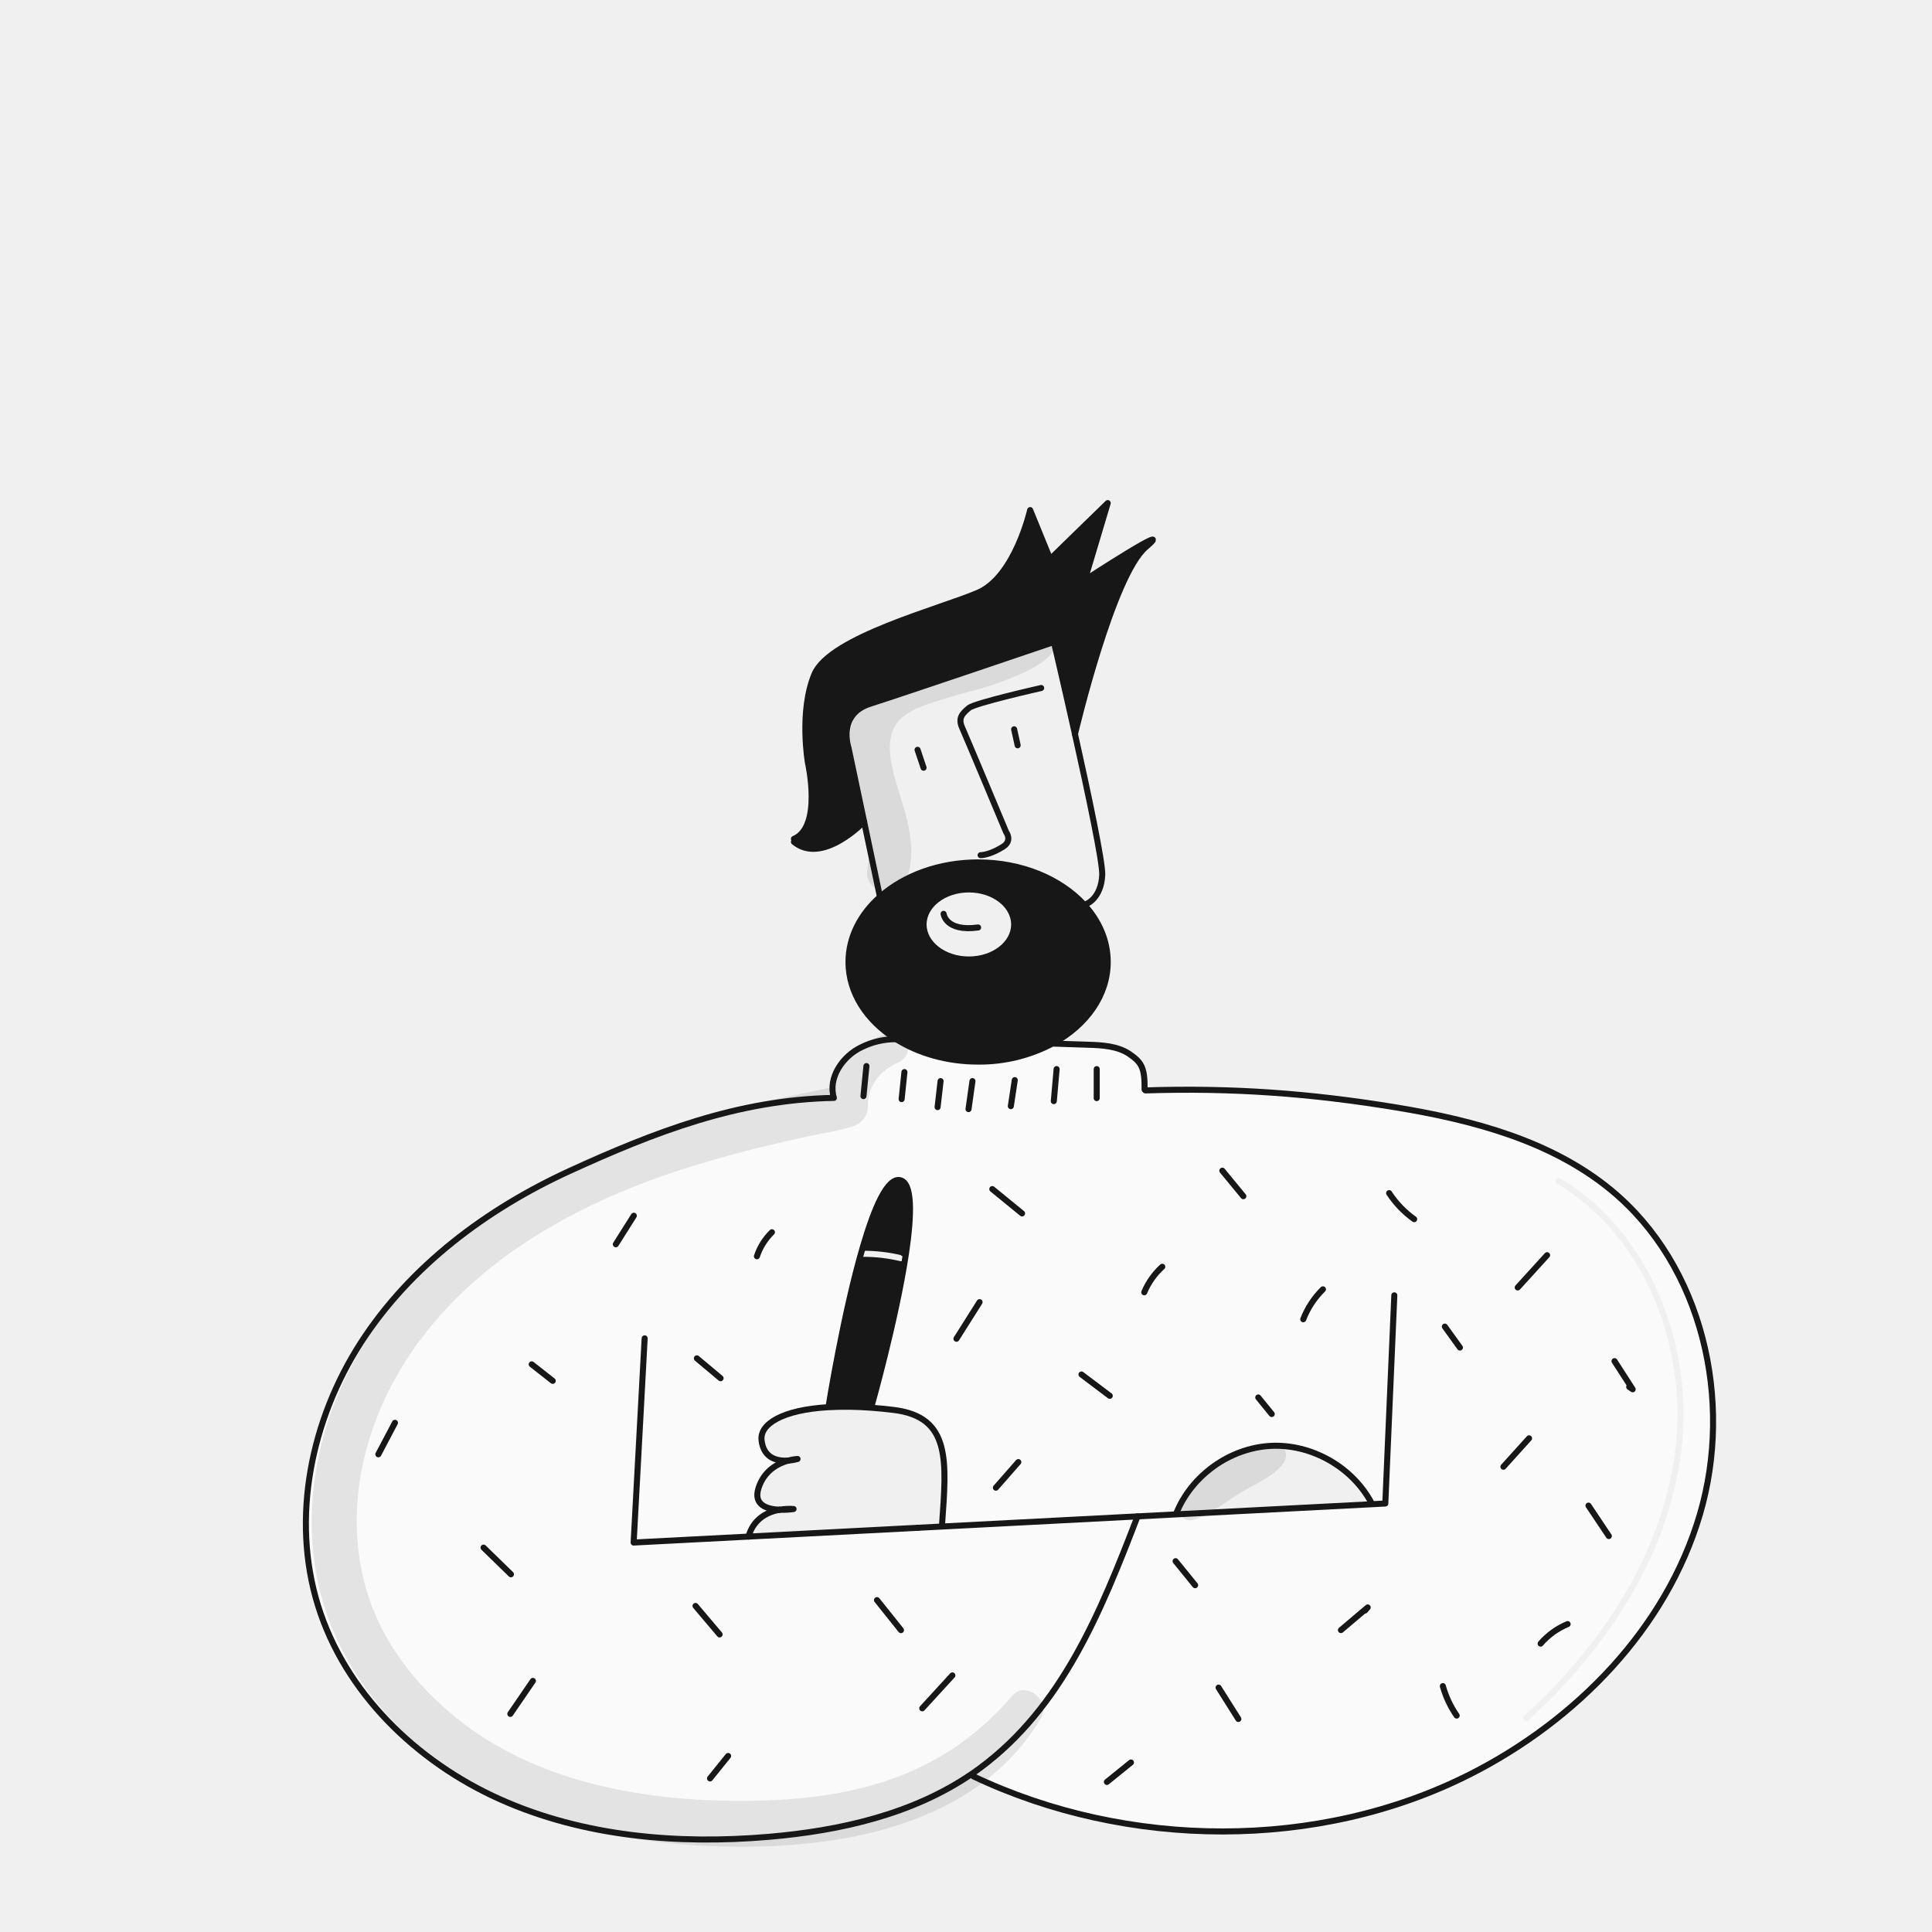
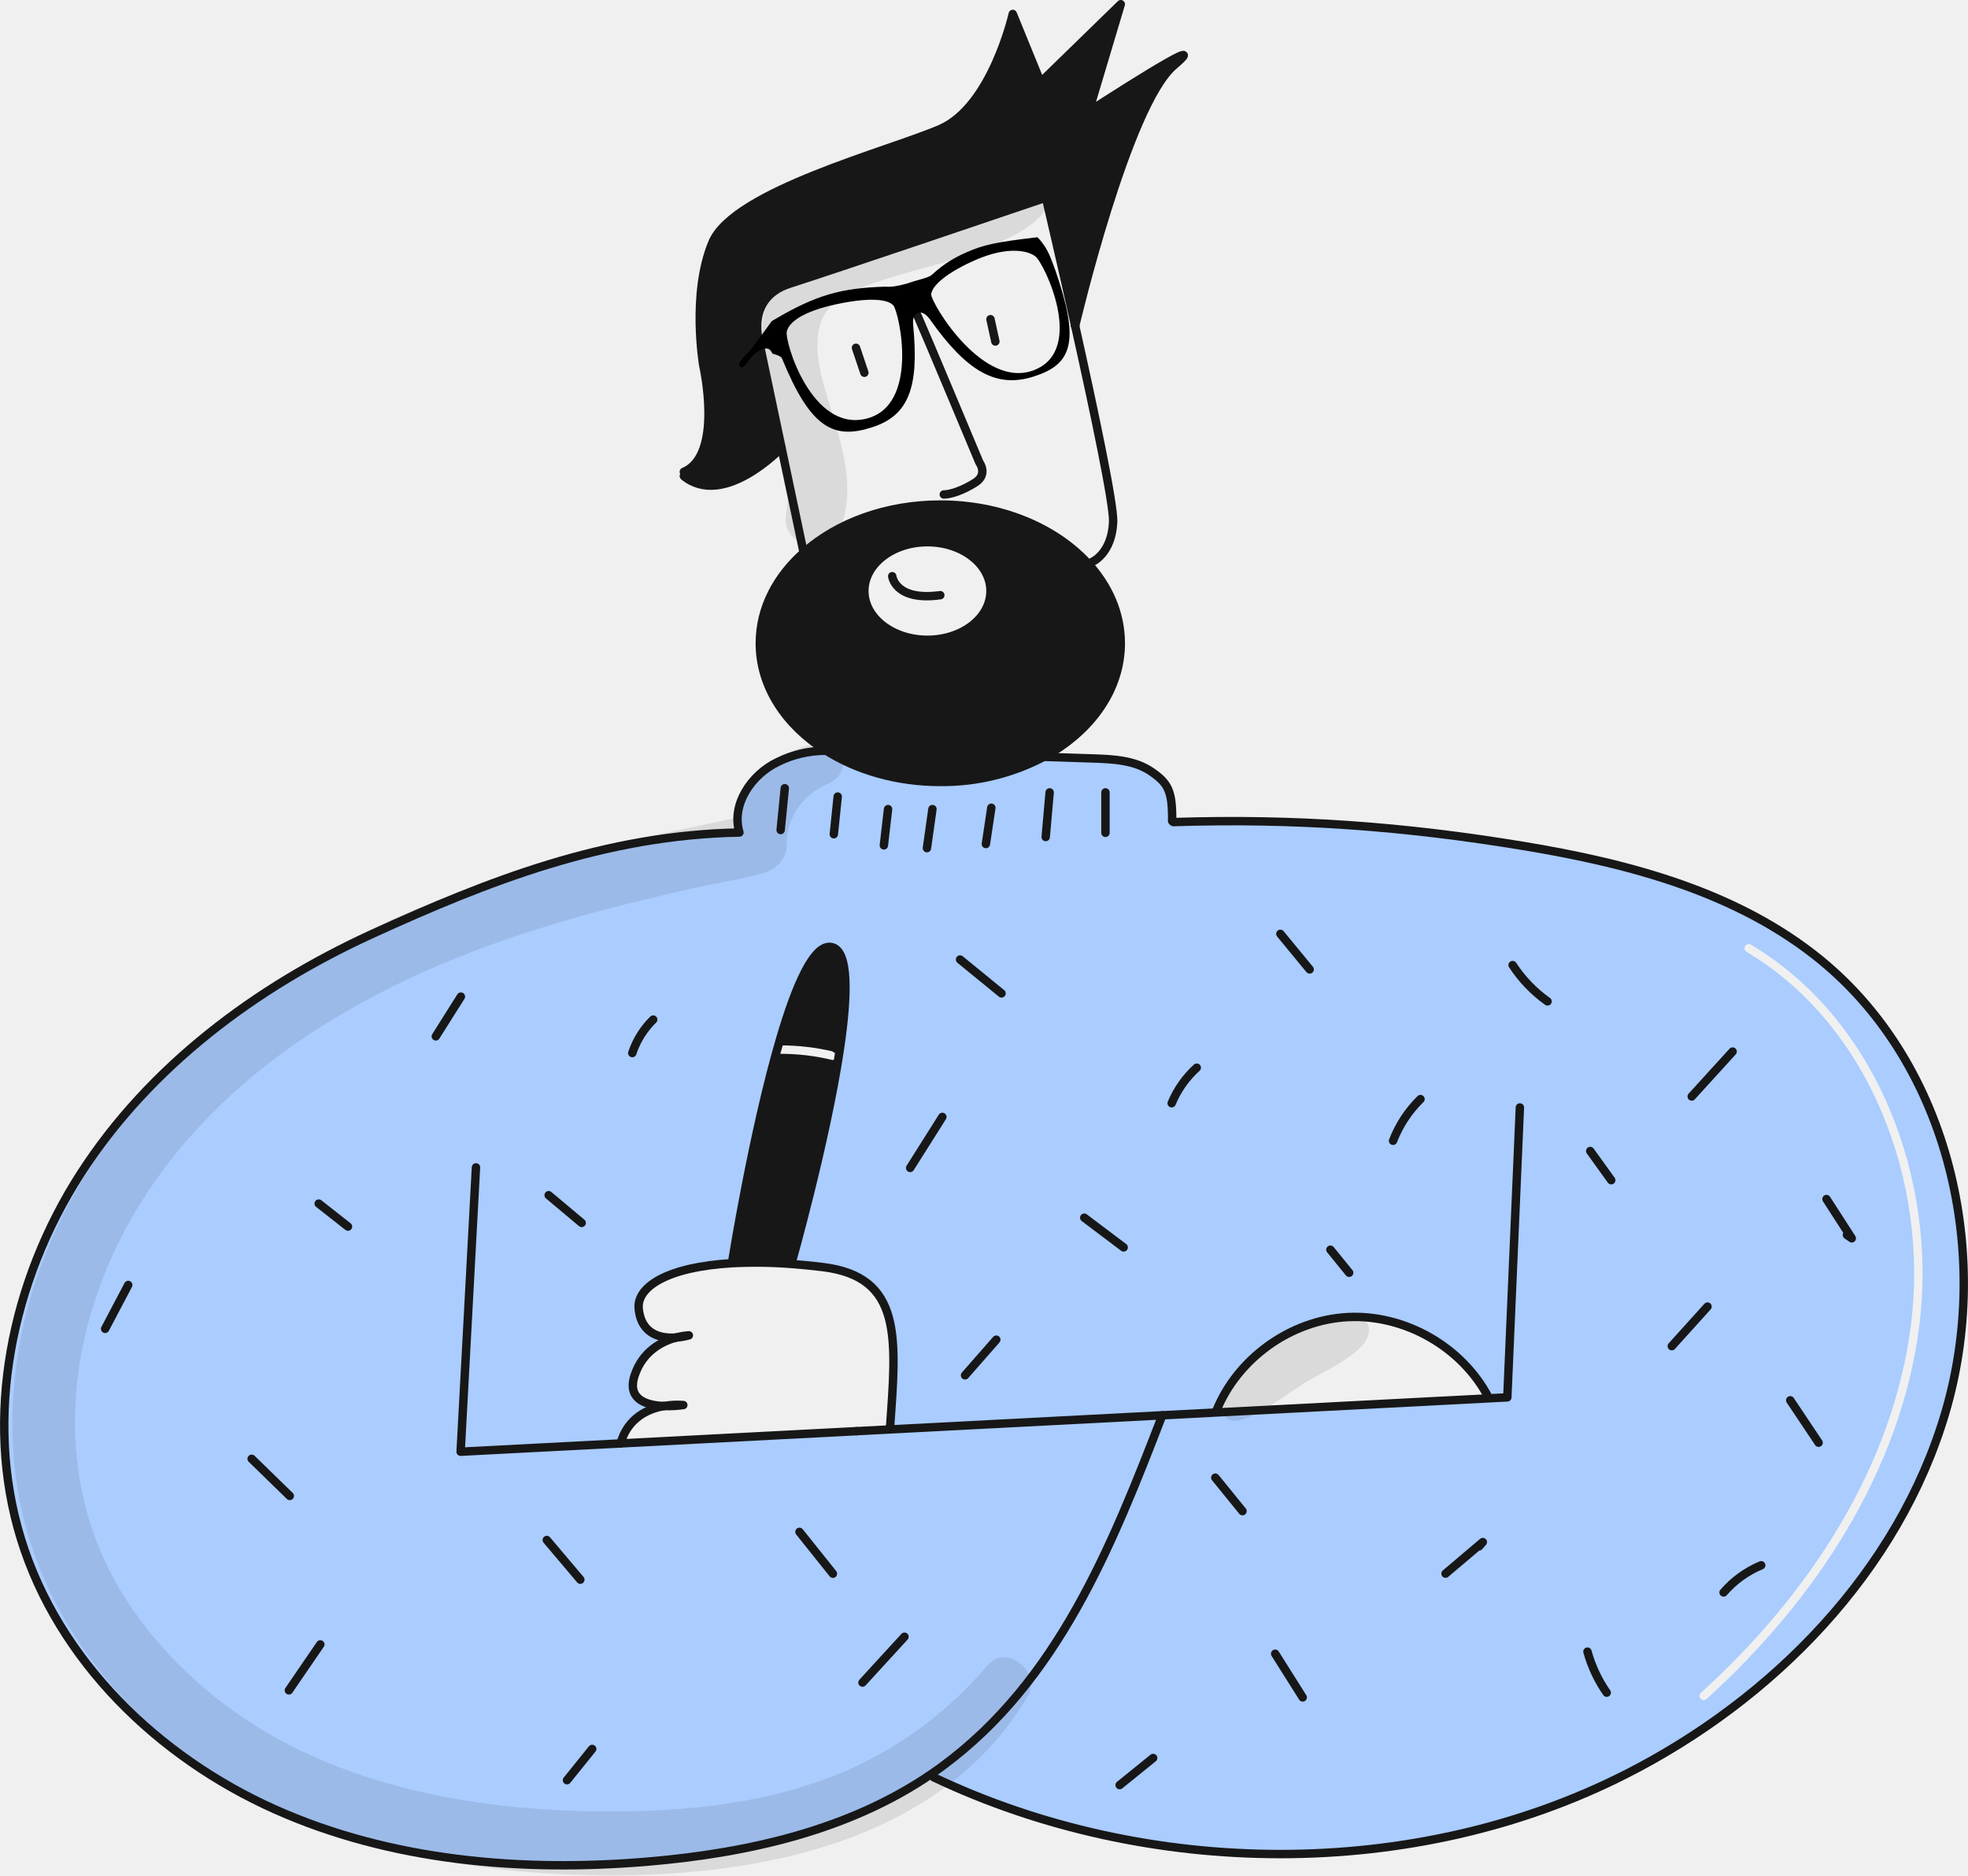
- <svg xmlns="http://www.w3.org/2000/svg" width="960" height="960" viewBox="0 0 960 960" fill="none" version="1.1" id="svg820">
-   <g clip-path="url(#clip0_435_1378)" id="g813">
-     <path fill-rule="evenodd" clip-rule="evenodd" d="M432.899 699.288C432.899 699.288 445.212 655.921 450.158 622.921L448.794 622.72C443.415 611.242 429.87 618.926 429.37 619.211L428.905 619.073C428.642 619.967 428.38 620.872 428.121 621.785C428.368 621.606 428.671 621.5 428.999 621.5C435.397 621.497 441.773 622.248 447.995 623.736C448.801 623.929 449.298 624.738 449.105 625.544C448.912 626.35 448.103 626.847 447.297 626.654C441.304 625.22 435.163 624.497 429.001 624.5C428.377 624.5 427.842 624.12 427.616 623.578C418.474 656.384 411.699 698.991 411.699 698.991L411.71 699.213C418.765 698.849 425.835 698.941 432.878 699.488L432.899 699.288Z" fill="#171717" id="path561" />
-     <path fill-rule="evenodd" clip-rule="evenodd" d="M681.584 747.015L681.605 747.437L584.471 752.477L584.45 752.077C591.986 733.191 611.093 719.504 631.395 718.448C651.697 717.392 672.125 729.015 681.584 747.015ZM248.438 894.031C289.887 912.578 336.662 916.573 381.905 912.716H381.908C417.407 909.693 453.562 901.513 482.846 881.455L483.671 882.66C560.027 918.909 655.237 919.807 730.61 881.56C783.23 854.864 827.928 809.174 844.636 752.581C861.344 695.988 846.094 628.921 800.566 591.372C770.869 566.885 732.062 556.613 694.09 550.335C651.457 543.297 612.365 540.433 569.183 541.817L568.739 541.437C568.855 530.625 567.29 527.909 561.309 523.809C555.328 519.709 547.634 519.341 540.395 519.109L523.802 518.57L523.591 518.2C512.048 524.417 499.121 527.616 486.01 527.5C470.422 527.5 456.133 523.251 444.994 516.16L444.857 516.371C439.027 516.392 433.279 517.752 428.057 520.345C418.63 524.805 411.306 535.564 414.339 545.54C366.328 546.417 324.582 562.861 283.218 581.768C241.854 600.675 203.882 629.02 179.247 667.255C154.612 705.49 144.53 754.233 157.973 797.69C171.384 841.073 206.989 875.484 248.438 894.031ZM450.159 622.921C445.213 655.916 432.9 699.288 432.9 699.288L432.882 699.493C436.433 699.758 440.153 700.117 444.053 700.593C471.947 703.993 470.442 724.959 468.233 755.742C468.177 756.52 468.12 757.303 468.064 758.093L468.085 758.527L456.085 759.15L371.919 763.525C374.519 754.31 381.79 751.188 387.349 750.188C381.378 749.936 374.149 747.959 376.907 739.388C379.782 730.437 386.968 727.034 391.735 725.745C386.757 726.093 379.37 724.973 378.398 715.514C377.584 707.637 388.702 700.535 411.709 699.214L411.698 698.992C411.698 698.992 419.117 652.333 428.904 619.074C434.517 599.977 440.904 585.298 447.104 586.387C453.424 587.496 453.086 603.391 450.159 622.921ZM775.254 585.549C774.542 585.125 773.621 585.359 773.198 586.071C772.774 586.783 773.008 587.704 773.72 588.127C817.676 614.268 838.83 670.115 832.39 721.111C825.95 772.1 795.696 817.862 757.412 852.507C756.798 853.063 756.751 854.011 757.307 854.625C757.863 855.24 758.811 855.287 759.425 854.731C798.052 819.776 828.809 773.405 835.366 721.487C841.922 669.575 820.45 612.427 775.254 585.549Z" fill="#FAFAFA" id="path565" />
-     <path d="M523.693 319.008C510.028 323.647 446.925 345.048 432.309 349.698C415.896 354.919 421.609 371.585 421.609 371.585L429.356 408.268C429.356 408.268 408.684 430.018 394.502 418.329V416.839C408.684 410.868 401.466 379.047 401.466 379.047C401.466 379.047 397 353.429 404.7 335.029C412.4 316.629 467.613 302.447 486.013 294.5C504.413 286.553 511.874 253.463 511.874 253.463L521.818 277.834L550.418 249.986L538.983 288.275C538.983 288.275 585.983 257.69 569.325 271.863C552.775 285.95 534.397 363.67 534.143 364.748C528.7 340.335 523.693 319.008 523.693 319.008Z" fill="#171717" id="path567" />
-     <path d="M538.541 449.358C546.024 457.442 550.42 467.334 550.42 478.008C550.42 494.558 539.841 509.217 523.598 518.2C512.055 524.417 499.128 527.616 486.017 527.5C470.429 527.5 456.14 523.251 445.001 516.16C430.713 507.082 421.613 493.36 421.613 478.008C421.613 465.527 427.627 454.113 437.561 445.416C449.366 435.059 466.698 428.527 486.017 428.527C507.693 428.527 526.863 436.75 538.541 449.358ZM503.92 459.366C503.92 449.749 493.848 441.949 481.42 441.949C468.992 441.949 458.92 449.749 458.92 459.366C458.92 468.983 468.991 476.772 481.42 476.772C493.849 476.772 503.92 468.972 503.92 459.366Z" fill="#171717" id="path569" />
-     <path d="M447.1 586.387C453.42 587.496 453.082 603.387 450.155 622.921L448.791 622.721C443.412 611.243 429.863 618.927 429.367 619.212L428.902 619.074C434.517 599.977 440.9 585.3 447.1 586.387Z" fill="#171717" id="path571" />
-     <path d="M444.864 516.371C439.034 516.392 433.286 517.752 428.064 520.345C418.637 524.805 411.313 535.564 414.346 545.54C366.335 546.417 324.59 562.872 283.225 581.768C241.86 600.664 203.889 629.019 179.254 667.255C154.619 705.491 144.537 754.233 157.98 797.69C171.391 841.073 206.996 875.473 248.445 894.031C289.894 912.589 336.669 916.573 381.912 912.716C417.412 909.693 453.566 901.516 482.85 881.454C484.245 880.514 485.619 879.531 486.972 878.527C527.84 848.27 546.972 800.934 565.231 753.482" stroke="#171717" stroke-width="3" stroke-linecap="round" stroke-linejoin="round" id="path579" />
-     <path d="M568.746 541.439C568.862 530.627 567.287 527.911 561.316 523.811C555.345 519.711 547.641 519.34 540.402 519.111L523.809 518.572" stroke="#171717" stroke-width="3" stroke-linecap="round" stroke-linejoin="round" id="path581" />
-     <path d="M569.191 541.819C612.373 540.435 651.465 543.299 694.098 550.337C732.07 556.615 770.877 566.887 800.574 591.374C846.102 628.923 861.352 695.99 844.644 752.583C827.936 809.176 783.231 854.863 730.611 881.559C655.238 919.806 560.028 918.908 483.672 882.659" stroke="#171717" stroke-width="3" stroke-linecap="round" stroke-linejoin="round" id="path583" />
-     <path d="M456.088 759.147L468.083 758.524L565.228 753.482L584.472 752.479L681.606 747.438L688.349 747.089L692.83 643.646" stroke="#171717" stroke-width="3" stroke-linecap="round" stroke-linejoin="round" id="path585" />
-     <path d="M387.352 750.186C381.793 751.186 374.522 754.308 371.922 763.523" stroke="#171717" stroke-width="3" stroke-linecap="round" stroke-linejoin="round" id="path587" />
-     <path d="M387.352 750.185C389.679 750.274 392.01 750.154 394.316 749.826C391.988 749.644 389.648 749.765 387.352 750.185V750.185Z" stroke="#171717" stroke-width="3" stroke-linecap="round" stroke-linejoin="round" id="path589" />
-     <path d="M391.738 725.74C386.971 727.029 379.785 730.432 376.91 739.383C374.152 747.954 381.381 749.931 387.352 750.183" stroke="#171717" stroke-width="3" stroke-linecap="round" stroke-linejoin="round" id="path591" />
-     <path d="M391.736 725.741C393.28 725.634 394.81 725.372 396.301 724.959C394.757 725.06 393.227 725.322 391.736 725.741V725.741Z" stroke="#171717" stroke-width="3" stroke-linecap="round" stroke-linejoin="round" id="path593" />
-     <path d="M468.062 758.089C470.345 726.025 472.649 704.075 444.051 700.589C440.151 700.113 436.431 699.754 432.88 699.489C425.837 698.942 418.767 698.85 411.712 699.214C388.705 700.535 377.587 707.637 378.401 715.514C379.373 724.973 386.76 726.093 391.738 725.745" stroke="#171717" stroke-width="3" stroke-linecap="round" stroke-linejoin="round" id="path595" />
-     <path d="M320.327 665.025L314.852 766.481L371.921 763.521L456.087 759.146" stroke="#171717" stroke-width="3" stroke-linecap="round" stroke-linejoin="round" id="path597" />
-     <path d="M584.449 752.076C591.985 733.19 611.092 719.504 631.394 718.447C651.696 717.39 672.124 729.016 681.583 747.014" stroke="#171717" stroke-width="3" stroke-linecap="round" stroke-linejoin="round" id="path599" />
-     <path d="M538.541 449.358C546.024 457.442 550.42 467.334 550.42 478.008C550.42 494.558 539.841 509.217 523.598 518.2C512.055 524.417 499.128 527.616 486.017 527.5C470.429 527.5 456.14 523.251 445.001 516.16C430.713 507.082 421.613 493.36 421.613 478.008C421.613 465.527 427.627 454.113 437.561 445.416C449.366 435.059 466.698 428.527 486.017 428.527C507.693 428.527 526.863 436.75 538.541 449.358Z" stroke="#171717" stroke-width="3" stroke-linecap="round" stroke-linejoin="round" id="path601" />
-     <path d="M503.92 459.366C503.92 468.972 493.848 476.772 481.42 476.772C468.992 476.772 458.92 468.972 458.92 459.366C458.92 449.76 468.991 441.949 481.42 441.949C493.849 441.949 503.92 449.749 503.92 459.366Z" stroke="#171717" stroke-width="3" stroke-linecap="round" stroke-linejoin="round" id="path603" />
-     <path d="M437.076 444.844L429.361 408.267L421.614 371.584C421.614 371.584 415.897 354.918 432.314 349.697C446.93 345.047 510.033 323.646 523.698 319.007L526.308 318.119" stroke="#171717" stroke-width="3" stroke-linecap="round" stroke-linejoin="round" id="path605" />
-     <path d="M534.145 364.748C528.702 340.335 523.693 319.008 523.693 319.008" stroke="#171717" stroke-width="3" stroke-linecap="round" stroke-linejoin="round" id="path607" />
-     <path d="M540.137 449.019C540.137 449.019 547.185 446.177 547.693 434.742C547.967 428.475 540.74 394.349 534.145 364.758" stroke="#171717" stroke-width="3" stroke-linecap="round" stroke-linejoin="round" id="path609" />
-     <path d="M517.352 341.867C517.352 341.867 484.284 349.328 481.42 351.812C478.556 354.296 475.829 356.536 478.059 361.512C480.289 366.488 499.946 413.476 499.946 413.476C499.946 413.476 503.18 417.704 498.456 420.694C493.732 423.684 489.504 424.922 487.264 424.922" stroke="#171717" stroke-width="3" stroke-linecap="round" stroke-linejoin="round" id="path611" />
-     <path d="M458.921 381.487L455.93 372.578" stroke="#171717" stroke-width="3" stroke-linecap="round" stroke-linejoin="round" id="path613" />
-     <path d="M505.663 370.337L503.92 362.379" stroke="#171717" stroke-width="3" stroke-linecap="round" stroke-linejoin="round" id="path615" />
-     <path d="M468.863 454.082C468.863 454.082 469.857 463.082 486.016 460.856" stroke="#171717" stroke-width="3" stroke-linecap="round" stroke-linejoin="round" id="path617" />
-     <path d="M429.36 408.268C429.36 408.268 408.688 430.018 394.506 418.329" stroke="#171717" stroke-width="3" stroke-linecap="round" stroke-linejoin="round" id="path619" />
-     <path d="M534.145 364.758V364.748C534.399 363.67 552.777 285.948 569.327 271.863C585.983 257.69 538.985 288.275 538.985 288.275L550.42 249.986L521.82 277.834L511.876 253.463C511.876 253.463 504.414 286.542 486.015 294.5C467.616 302.458 412.415 316.63 404.702 335.029C396.989 353.428 401.468 379.047 401.468 379.047C401.468 379.047 408.686 410.868 394.504 416.839" stroke="#171717" stroke-width="3" stroke-linecap="round" stroke-linejoin="round" id="path621" />
-     <path d="M411.699 698.992C411.699 698.992 419.118 652.333 428.905 619.074C434.516 599.974 440.905 585.298 447.105 586.387C453.425 587.496 453.087 603.387 450.16 622.921C445.214 655.921 432.901 699.288 432.901 699.288" stroke="#171717" stroke-width="3" stroke-linecap="round" stroke-linejoin="round" id="path629" />
-     <path d="M429.359 619.223L429.37 619.213C429.87 618.928 443.415 611.244 448.794 622.722" stroke="#171717" stroke-width="3" stroke-linecap="round" stroke-linejoin="round" id="path631" />
-     <path d="M429.049 544.651L430.525 529.729" stroke="#171717" stroke-width="3" stroke-linecap="round" stroke-linejoin="round" id="path661" />
-     <path d="M448.018 546.149L449.409 532.711" stroke="#171717" stroke-width="3" stroke-linecap="round" stroke-linejoin="round" id="path663" />
-     <path d="M465.879 550.123L467.371 537.193" stroke="#171717" stroke-width="3" stroke-linecap="round" stroke-linejoin="round" id="path665" />
-     <path d="M481.246 551.112L483.212 537.184" stroke="#171717" stroke-width="3" stroke-linecap="round" stroke-linejoin="round" id="path667" />
-     <path d="M502.277 549.641L504.228 536.705" stroke="#171717" stroke-width="3" stroke-linecap="round" stroke-linejoin="round" id="path669" />
-     <path d="M523.631 547.146L525.031 531.223" stroke="#171717" stroke-width="3" stroke-linecap="round" stroke-linejoin="round" id="path671" />
-     <path d="M544.953 545.649V531.227" stroke="#171717" stroke-width="3" stroke-linecap="round" stroke-linejoin="round" id="path673" />
-     <path d="M809.537 689.131L811.265 690.336L802.242 676.336" stroke="#171717" stroke-width="3" stroke-linecap="round" stroke-linejoin="round" id="path675" />
-     <path d="M747.037 728.817L759.779 714.697" stroke="#171717" stroke-width="3" stroke-linecap="round" stroke-linejoin="round" id="path677" />
-     <path d="M754.15 639.727L768.742 623.699" stroke="#171717" stroke-width="3" stroke-linecap="round" stroke-linejoin="round" id="path679" />
-     <path d="M725.43 669.594L717.93 659.18" stroke="#171717" stroke-width="3" stroke-linecap="round" stroke-linejoin="round" id="path681" />
-     <path d="M702.7 605.8C697.778 602.297 693.555 597.903 690.25 592.846" stroke="#171717" stroke-width="3" stroke-linecap="round" stroke-linejoin="round" id="path683" />
-     <path d="M647.58 655.531C649.741 649.93 653.08 644.858 657.369 640.658" stroke="#171717" stroke-width="3" stroke-linecap="round" stroke-linejoin="round" id="path685" />
-     <path d="M617.813 594.387L607.369 581.705" stroke="#171717" stroke-width="3" stroke-linecap="round" stroke-linejoin="round" id="path687" />
-     <path d="M568.576 642.131C570.594 637.299 573.65 632.969 577.528 629.449" stroke="#171717" stroke-width="3" stroke-linecap="round" stroke-linejoin="round" id="path689" />
-     <path d="M551.44 693.577L537.383 682.977" stroke="#171717" stroke-width="3" stroke-linecap="round" stroke-linejoin="round" id="path691" />
-     <path d="M631.908 702.62L625.219 694.395" stroke="#171717" stroke-width="3" stroke-linecap="round" stroke-linejoin="round" id="path693" />
-     <path d="M494.846 739.218L506.001 726.5" stroke="#171717" stroke-width="3" stroke-linecap="round" stroke-linejoin="round" id="path695" />
-     <path d="M475.262 665.215L486.744 647.025" stroke="#171717" stroke-width="3" stroke-linecap="round" stroke-linejoin="round" id="path697" />
-     <path d="M507.866 602.94L493.066 590.854" stroke="#171717" stroke-width="3" stroke-linecap="round" stroke-linejoin="round" id="path699" />
-     <path d="M376.109 624.227C377.61 619.711 380.168 615.619 383.569 612.291" stroke="#171717" stroke-width="3" stroke-linecap="round" stroke-linejoin="round" id="path701" />
-     <path d="M358.052 684.835L346.27 674.953" stroke="#171717" stroke-width="3" stroke-linecap="round" stroke-linejoin="round" id="path703" />
-     <path d="M306 618.268L314.945 604.09" stroke="#171717" stroke-width="3" stroke-linecap="round" stroke-linejoin="round" id="path705" />
-     <path d="M274.653 686.145L264.209 677.939" stroke="#171717" stroke-width="3" stroke-linecap="round" stroke-linejoin="round" id="path707" />
-     <path d="M188 722.637L196.243 706.99" stroke="#171717" stroke-width="3" stroke-linecap="round" stroke-linejoin="round" id="path709" />
-     <path d="M253.885 782.254L240.285 769.008" stroke="#171717" stroke-width="3" stroke-linecap="round" stroke-linejoin="round" id="path711" />
-     <path d="M253.57 851.623L264.79 835.232" stroke="#171717" stroke-width="3" stroke-linecap="round" stroke-linejoin="round" id="path713" />
-     <path d="M357.564 812.129L345.6 797.982" stroke="#171717" stroke-width="3" stroke-linecap="round" stroke-linejoin="round" id="path715" />
-     <path d="M352.807 883.692L361.8 872.535" stroke="#171717" stroke-width="3" stroke-linecap="round" stroke-linejoin="round" id="path717" />
-     <path d="M447.693 810.007L435.764 795.082" stroke="#171717" stroke-width="3" stroke-linecap="round" stroke-linejoin="round" id="path719" />
-     <path d="M458.254 848.85L473.237 832.5" stroke="#171717" stroke-width="3" stroke-linecap="round" stroke-linejoin="round" id="path721" />
-     <path d="M593.85 787.674L584.15 775.736" stroke="#171717" stroke-width="3" stroke-linecap="round" stroke-linejoin="round" id="path723" />
-     <path d="M550.012 885.434L561.969 875.762" stroke="#171717" stroke-width="3" stroke-linecap="round" stroke-linejoin="round" id="path725" />
-     <path d="M615.335 854.146L605.506 838.562" stroke="#171717" stroke-width="3" stroke-linecap="round" stroke-linejoin="round" id="path727" />
-     <path d="M666.301 809.982L679.601 798.725L678.232 800.284" stroke="#171717" stroke-width="3" stroke-linecap="round" stroke-linejoin="round" id="path729" />
-     <path d="M723.812 852.456C720.715 847.997 718.394 843.046 716.947 837.812" stroke="#171717" stroke-width="3" stroke-linecap="round" stroke-linejoin="round" id="path731" />
-     <path d="M765.521 816.7C769.182 812.466 773.78 809.145 778.949 807" stroke="#171717" stroke-width="3" stroke-linecap="round" stroke-linejoin="round" id="path733" />
-     <path d="M799.421 763.261L789.301 748.127" stroke="#171717" stroke-width="3" stroke-linecap="round" stroke-linejoin="round" id="path735" />
+ <svg xmlns="http://www.w3.org/2000/svg" width="702.25" height="669.161" viewBox="0 0 702.25 669.161" fill="none" version="1.1" id="svg820">
+   <g clip-path="url(#clip0_435_1378)" id="g813" transform="translate(-150.485,-248.4864)">
+     <path fill-rule="evenodd" clip-rule="evenodd" d="m 432.899,699.288 c 0,0 12.313,-43.367 17.259,-76.367 l -1.364,-0.201 c -5.379,-11.478 -18.924,-3.794 -19.424,-3.509 l -0.465,-0.138 c -0.263,0.894 -0.525,1.799 -0.784,2.712 0.247,-0.179 0.55,-0.285 0.878,-0.285 6.398,-0.003 12.774,0.748 18.996,2.236 0.806,0.193 1.303,1.002 1.11,1.808 -0.193,0.806 -1.002,1.303 -1.808,1.11 -5.993,-1.434 -12.134,-2.157 -18.296,-2.154 -0.624,0 -1.159,-0.38 -1.385,-0.922 -9.142,32.806 -15.917,75.413 -15.917,75.413 l 0.011,0.222 c 7.055,-0.364 14.125,-0.272 21.168,0.275 z" fill="#171717" id="path561" />
+     <path fill-rule="evenodd" clip-rule="evenodd" d="m 681.584,747.015 0.021,0.422 -97.134,5.04 -0.021,-0.4 c 7.536,-18.886 26.643,-32.573 46.945,-33.629 20.302,-1.056 40.73,10.567 50.189,28.567 z M 248.438,894.031 c 41.449,18.547 88.224,22.542 133.467,18.685 h 0.003 c 35.499,-3.023 71.654,-11.203 100.938,-31.261 l 0.825,1.205 c 76.356,36.249 171.566,37.147 246.939,-1.1 52.62,-26.696 97.318,-72.386 114.026,-128.979 16.708,-56.593 1.458,-123.66 -44.07,-161.209 -29.697,-24.487 -68.504,-34.759 -106.476,-41.037 -42.633,-7.038 -81.725,-9.902 -124.907,-8.518 l -0.444,-0.38 c 0.116,-10.812 -1.449,-13.528 -7.43,-17.628 -5.981,-4.1 -13.675,-4.468 -20.914,-4.7 l -16.593,-0.539 -0.211,-0.37 c -11.543,6.217 -24.47,9.416 -37.581,9.3 -15.588,0 -29.877,-4.249 -41.016,-11.34 l -0.137,0.211 c -5.83,0.021 -11.578,1.381 -16.8,3.974 -9.427,4.46 -16.751,15.219 -13.718,25.195 -48.011,0.877 -89.757,17.321 -131.121,36.228 -41.364,18.907 -79.336,47.252 -103.971,85.487 -24.635,38.235 -34.717,86.978 -21.274,130.435 13.411,43.383 49.016,77.794 90.465,96.341 z m 201.721,-271.11 c -4.946,32.995 -17.259,76.367 -17.259,76.367 l -0.018,0.205 c 3.551,0.265 7.271,0.624 11.171,1.1 27.894,3.4 26.389,24.366 24.18,55.149 -0.056,0.778 -0.113,1.561 -0.169,2.351 l 0.021,0.434 -12,0.623 -84.166,4.375 c 2.6,-9.215 9.871,-12.337 15.43,-13.337 -5.971,-0.252 -13.2,-2.229 -10.442,-10.8 2.875,-8.951 10.061,-12.354 14.828,-13.643 -4.978,0.348 -12.365,-0.772 -13.337,-10.231 -0.814,-7.877 10.304,-14.979 33.311,-16.3 l -0.011,-0.222 c 0,0 7.419,-46.659 17.206,-79.918 5.613,-19.097 12,-33.776 18.2,-32.687 6.32,1.109 5.982,17.004 3.055,36.534 z m 325.095,-37.372 c -0.712,-0.424 -1.633,-0.19 -2.056,0.522 -0.424,0.712 -0.19,1.633 0.522,2.056 43.956,26.141 65.11,81.988 58.67,132.984 -6.44,50.989 -36.694,96.751 -74.978,131.396 -0.614,0.556 -0.661,1.504 -0.105,2.118 0.556,0.615 1.504,0.662 2.118,0.106 38.627,-34.955 69.384,-81.326 75.941,-133.244 6.556,-51.912 -14.916,-109.06 -60.112,-135.938 z" fill="#fafafa" id="path565" style="fill:#aaccff" />
+     <path d="m 522.77,320.162 c -13.665,4.639 -76.768,26.04 -91.384,30.69 -16.413,5.221 -10.7,21.887 -10.7,21.887 l 7.747,36.683 c 0,0 -20.672,21.75 -34.854,10.061 v -1.49 c 14.182,-5.971 6.964,-37.792 6.964,-37.792 0,0 -4.466,-25.618 3.234,-44.018 7.7,-18.4 62.913,-32.582 81.313,-40.529 18.4,-7.947 25.861,-41.037 25.861,-41.037 l 9.944,24.371 28.6,-27.848 -11.435,38.289 c 0,0 47,-30.585 30.342,-16.412 -16.55,14.087 -34.928,91.807 -35.182,92.885 -5.443,-24.413 -10.45,-45.74 -10.45,-45.74 z" fill="#171717" id="path567" />
+     <path d="m 538.541,449.358 c 7.483,8.084 11.879,17.976 11.879,28.65 0,16.55 -10.579,31.209 -26.822,40.192 -11.543,6.217 -24.47,9.416 -37.581,9.3 -15.588,0 -29.877,-4.249 -41.016,-11.34 -14.288,-9.078 -23.388,-22.8 -23.388,-38.152 0,-12.481 6.014,-23.895 15.948,-32.592 11.805,-10.357 29.137,-16.889 48.456,-16.889 21.676,0 40.846,8.223 52.524,20.831 z m -34.621,10.008 c 0,-9.617 -10.072,-17.417 -22.5,-17.417 -12.428,0 -22.5,7.8 -22.5,17.417 0,9.617 10.071,17.406 22.5,17.406 12.429,0 22.5,-7.8 22.5,-17.406 z" fill="#171717" id="path569" />
+     <path d="m 447.1,586.387 c 6.32,1.109 5.982,17 3.055,36.534 l -1.364,-0.2 c -5.379,-11.478 -18.928,-3.794 -19.424,-3.509 l -0.465,-0.138 C 434.517,599.977 440.9,585.3 447.1,586.387 Z" fill="#171717" id="path571" />
+     <path d="m 444.864,516.371 c -5.83,0.021 -11.578,1.381 -16.8,3.974 -9.427,4.46 -16.751,15.219 -13.718,25.195 -48.011,0.877 -89.756,17.332 -131.121,36.228 -41.365,18.896 -79.336,47.251 -103.971,85.487 -24.635,38.236 -34.717,86.978 -21.274,130.435 13.411,43.383 49.016,77.783 90.465,96.341 41.449,18.558 88.224,22.542 133.467,18.685 35.5,-3.023 71.654,-11.2 100.938,-31.262 1.395,-0.94 2.769,-1.923 4.122,-2.927 40.868,-30.257 60,-77.593 78.259,-125.045" stroke="#171717" stroke-width="3" stroke-linecap="round" stroke-linejoin="round" id="path579" />
+     <path d="m 568.746,541.439 c 0.116,-10.812 -1.459,-13.528 -7.43,-17.628 -5.971,-4.1 -13.675,-4.471 -20.914,-4.7 l -16.593,-0.539" stroke="#171717" stroke-width="3" stroke-linecap="round" stroke-linejoin="round" id="path581" />
+     <path d="m 569.191,541.819 c 43.182,-1.384 82.274,1.48 124.907,8.518 37.972,6.278 76.779,16.55 106.476,41.037 45.528,37.549 60.778,104.616 44.07,161.209 -16.708,56.593 -61.413,102.28 -114.033,128.976 -75.373,38.247 -170.583,37.349 -246.939,1.1" stroke="#171717" stroke-width="3" stroke-linecap="round" stroke-linejoin="round" id="path583" />
+     <path d="m 456.088,759.147 11.995,-0.623 97.145,-5.042 19.244,-1.003 97.134,-5.041 6.743,-0.349 4.481,-103.443" stroke="#171717" stroke-width="3" stroke-linecap="round" stroke-linejoin="round" id="path585" />
+     <path d="m 387.352,750.186 c -5.559,1 -12.83,4.122 -15.43,13.337" stroke="#171717" stroke-width="3" stroke-linecap="round" stroke-linejoin="round" id="path587" />
+     <path d="m 387.352,750.185 c 2.327,0.089 4.658,-0.031 6.964,-0.359 -2.328,-0.182 -4.668,-0.061 -6.964,0.359 z" stroke="#171717" stroke-width="3" stroke-linecap="round" stroke-linejoin="round" id="path589" />
+     <path d="m 391.738,725.74 c -4.767,1.289 -11.953,4.692 -14.828,13.643 -2.758,8.571 4.471,10.548 10.442,10.8" stroke="#171717" stroke-width="3" stroke-linecap="round" stroke-linejoin="round" id="path591" />
+     <path d="m 391.736,725.741 c 1.544,-0.107 3.074,-0.369 4.565,-0.782 -1.544,0.101 -3.074,0.363 -4.565,0.782 z" stroke="#171717" stroke-width="3" stroke-linecap="round" stroke-linejoin="round" id="path593" />
+     <path d="m 468.062,758.089 c 2.283,-32.064 4.587,-54.014 -24.011,-57.5 -3.9,-0.476 -7.62,-0.835 -11.171,-1.1 -7.043,-0.547 -14.113,-0.639 -21.168,-0.275 -23.007,1.321 -34.125,8.423 -33.311,16.3 0.972,9.459 8.359,10.579 13.337,10.231" stroke="#171717" stroke-width="3" stroke-linecap="round" stroke-linejoin="round" id="path595" />
+     <path d="m 320.327,665.025 -5.475,101.456 57.069,-2.96 84.166,-4.375" stroke="#171717" stroke-width="3" stroke-linecap="round" stroke-linejoin="round" id="path597" />
+     <path d="m 584.449,752.076 c 7.536,-18.886 26.643,-32.572 46.945,-33.629 20.302,-1.057 40.73,10.569 50.189,28.567" stroke="#171717" stroke-width="3" stroke-linecap="round" stroke-linejoin="round" id="path599" />
+     <path d="m 538.541,449.358 c 7.483,8.084 11.879,17.976 11.879,28.65 0,16.55 -10.579,31.209 -26.822,40.192 -11.543,6.217 -24.47,9.416 -37.581,9.3 -15.588,0 -29.877,-4.249 -41.016,-11.34 -14.288,-9.078 -23.388,-22.8 -23.388,-38.152 0,-12.481 6.014,-23.895 15.948,-32.592 11.805,-10.357 29.137,-16.889 48.456,-16.889 21.676,0 40.846,8.223 52.524,20.831 z" stroke="#171717" stroke-width="3" stroke-linecap="round" stroke-linejoin="round" id="path601" />
+     <path d="m 503.92,459.366 c 0,9.606 -10.072,17.406 -22.5,17.406 -12.428,0 -22.5,-7.8 -22.5,-17.406 0,-9.606 10.071,-17.417 22.5,-17.417 12.429,0 22.5,7.8 22.5,17.417 z" stroke="#171717" stroke-width="3" stroke-linecap="round" stroke-linejoin="round" id="path603" />
+     <path d="m 437.076,444.844 -7.715,-36.577 -7.747,-36.683 c 0,0 -5.717,-16.666 10.7,-21.887 14.616,-4.65 77.719,-26.051 91.384,-30.69 l 2.61,-0.888" stroke="#171717" stroke-width="3" stroke-linecap="round" stroke-linejoin="round" id="path605" />
+     <path d="m 534.145,364.748 c -5.443,-24.413 -10.452,-45.74 -10.452,-45.74" stroke="#171717" stroke-width="3" stroke-linecap="round" stroke-linejoin="round" id="path607" />
+     <path d="m 540.137,449.019 c 0,0 7.048,-2.842 7.556,-14.277 0.274,-6.267 -6.953,-40.393 -13.548,-69.984" stroke="#171717" stroke-width="3" stroke-linecap="round" stroke-linejoin="round" id="path609" />
+     <path d="m 475.639,355.852 c 0,0 3.317,-2.649 0.453,-0.165 -2.864,2.484 -0.263,0.849 1.967,5.825 2.23,4.976 21.887,51.964 21.887,51.964 0,0 3.234,4.228 -1.49,7.218 -4.724,2.99 -8.952,4.228 -11.192,4.228" stroke="#171717" stroke-width="3" stroke-linecap="round" stroke-linejoin="round" id="path611" />
+     <path d="m 458.921,381.487 -2.991,-8.909" stroke="#171717" stroke-width="3" stroke-linecap="round" stroke-linejoin="round" id="path613" />
+     <path d="m 505.663,370.337 -1.743,-7.958" stroke="#171717" stroke-width="3" stroke-linecap="round" stroke-linejoin="round" id="path615" />
+     <path d="m 468.863,454.082 c 0,0 0.994,9 17.153,6.774" stroke="#171717" stroke-width="3" stroke-linecap="round" stroke-linejoin="round" id="path617" />
+     <path d="m 429.36,408.268 c 0,0 -20.672,21.75 -34.854,10.061" stroke="#171717" stroke-width="3" stroke-linecap="round" stroke-linejoin="round" id="path619" />
+     <path d="m 534.145,364.758 v -0.01 c 0.254,-1.078 18.632,-78.8 35.182,-92.885 16.656,-14.173 -30.342,16.412 -30.342,16.412 l 11.435,-38.289 -28.6,27.848 -9.944,-24.371 c 0,0 -7.462,33.079 -25.861,41.037 -18.399,7.958 -73.6,22.13 -81.313,40.529 -7.713,18.399 -3.234,44.018 -3.234,44.018 0,0 7.218,31.821 -6.964,37.792" stroke="#171717" stroke-width="3" stroke-linecap="round" stroke-linejoin="round" id="path621" />
+     <path d="m 411.699,698.992 c 0,0 7.419,-46.659 17.206,-79.918 5.611,-19.1 12,-33.776 18.2,-32.687 6.32,1.109 5.982,17 3.055,36.534 -4.946,33 -17.259,76.367 -17.259,76.367" stroke="#171717" stroke-width="3" stroke-linecap="round" stroke-linejoin="round" id="path629" />
+     <path d="m 429.359,619.223 0.011,-0.01 c 0.5,-0.285 14.045,-7.969 19.424,3.509" stroke="#171717" stroke-width="3" stroke-linecap="round" stroke-linejoin="round" id="path631" />
+     <path d="m 429.049,544.651 1.476,-14.922" stroke="#171717" stroke-width="3" stroke-linecap="round" stroke-linejoin="round" id="path661" />
+     <path d="m 448.018,546.149 1.391,-13.438" stroke="#171717" stroke-width="3" stroke-linecap="round" stroke-linejoin="round" id="path663" />
+     <path d="m 465.879,550.123 1.492,-12.93" stroke="#171717" stroke-width="3" stroke-linecap="round" stroke-linejoin="round" id="path665" />
+     <path d="m 481.246,551.112 1.966,-13.928" stroke="#171717" stroke-width="3" stroke-linecap="round" stroke-linejoin="round" id="path667" />
+     <path d="m 502.277,549.641 1.951,-12.936" stroke="#171717" stroke-width="3" stroke-linecap="round" stroke-linejoin="round" id="path669" />
+     <path d="m 523.631,547.146 1.4,-15.923" stroke="#171717" stroke-width="3" stroke-linecap="round" stroke-linejoin="round" id="path671" />
+     <path d="M 544.953,545.649 V 531.227" stroke="#171717" stroke-width="3" stroke-linecap="round" stroke-linejoin="round" id="path673" />
+     <path d="m 809.537,689.131 1.728,1.205 -9.023,-14" stroke="#171717" stroke-width="3" stroke-linecap="round" stroke-linejoin="round" id="path675" />
+     <path d="m 747.037,728.817 12.742,-14.12" stroke="#171717" stroke-width="3" stroke-linecap="round" stroke-linejoin="round" id="path677" />
+     <path d="m 754.15,639.727 14.592,-16.028" stroke="#171717" stroke-width="3" stroke-linecap="round" stroke-linejoin="round" id="path679" />
+     <path d="m 725.43,669.594 -7.5,-10.414" stroke="#171717" stroke-width="3" stroke-linecap="round" stroke-linejoin="round" id="path681" />
+     <path d="m 702.7,605.8 c -4.922,-3.503 -9.145,-7.897 -12.45,-12.954" stroke="#171717" stroke-width="3" stroke-linecap="round" stroke-linejoin="round" id="path683" />
+     <path d="m 647.58,655.531 c 2.161,-5.601 5.5,-10.673 9.789,-14.873" stroke="#171717" stroke-width="3" stroke-linecap="round" stroke-linejoin="round" id="path685" />
+     <path d="M 617.813,594.387 607.369,581.705" stroke="#171717" stroke-width="3" stroke-linecap="round" stroke-linejoin="round" id="path687" />
+     <path d="m 568.576,642.131 c 2.018,-4.832 5.074,-9.162 8.952,-12.682" stroke="#171717" stroke-width="3" stroke-linecap="round" stroke-linejoin="round" id="path689" />
+     <path d="m 551.44,693.577 -14.057,-10.6" stroke="#171717" stroke-width="3" stroke-linecap="round" stroke-linejoin="round" id="path691" />
+     <path d="m 631.908,702.62 -6.689,-8.225" stroke="#171717" stroke-width="3" stroke-linecap="round" stroke-linejoin="round" id="path693" />
+     <path d="M 494.846,739.218 506.001,726.5" stroke="#171717" stroke-width="3" stroke-linecap="round" stroke-linejoin="round" id="path695" />
+     <path d="m 475.262,665.215 11.482,-18.19" stroke="#171717" stroke-width="3" stroke-linecap="round" stroke-linejoin="round" id="path697" />
+     <path d="m 507.866,602.94 -14.8,-12.086" stroke="#171717" stroke-width="3" stroke-linecap="round" stroke-linejoin="round" id="path699" />
+     <path d="m 376.109,624.227 c 1.501,-4.516 4.059,-8.608 7.46,-11.936" stroke="#171717" stroke-width="3" stroke-linecap="round" stroke-linejoin="round" id="path701" />
+     <path d="M 358.052,684.835 346.27,674.953" stroke="#171717" stroke-width="3" stroke-linecap="round" stroke-linejoin="round" id="path703" />
+     <path d="m 306,618.268 8.945,-14.178" stroke="#171717" stroke-width="3" stroke-linecap="round" stroke-linejoin="round" id="path705" />
+     <path d="m 274.653,686.145 -10.444,-8.206" stroke="#171717" stroke-width="3" stroke-linecap="round" stroke-linejoin="round" id="path707" />
+     <path d="m 188,722.637 8.243,-15.647" stroke="#171717" stroke-width="3" stroke-linecap="round" stroke-linejoin="round" id="path709" />
+     <path d="m 253.885,782.254 -13.6,-13.246" stroke="#171717" stroke-width="3" stroke-linecap="round" stroke-linejoin="round" id="path711" />
+     <path d="m 253.57,851.623 11.22,-16.391" stroke="#171717" stroke-width="3" stroke-linecap="round" stroke-linejoin="round" id="path713" />
+     <path d="M 357.564,812.129 345.6,797.982" stroke="#171717" stroke-width="3" stroke-linecap="round" stroke-linejoin="round" id="path715" />
+     <path d="M 352.807,883.692 361.8,872.535" stroke="#171717" stroke-width="3" stroke-linecap="round" stroke-linejoin="round" id="path717" />
+     <path d="M 447.693,810.007 435.764,795.082" stroke="#171717" stroke-width="3" stroke-linecap="round" stroke-linejoin="round" id="path719" />
+     <path d="M 458.254,848.85 473.237,832.5" stroke="#171717" stroke-width="3" stroke-linecap="round" stroke-linejoin="round" id="path721" />
+     <path d="m 593.85,787.674 -9.7,-11.938" stroke="#171717" stroke-width="3" stroke-linecap="round" stroke-linejoin="round" id="path723" />
+     <path d="m 550.012,885.434 11.957,-9.672" stroke="#171717" stroke-width="3" stroke-linecap="round" stroke-linejoin="round" id="path725" />
+     <path d="m 615.335,854.146 -9.829,-15.584" stroke="#171717" stroke-width="3" stroke-linecap="round" stroke-linejoin="round" id="path727" />
+     <path d="m 666.301,809.982 13.3,-11.257 -1.369,1.559" stroke="#171717" stroke-width="3" stroke-linecap="round" stroke-linejoin="round" id="path729" />
+     <path d="m 723.812,852.456 c -3.097,-4.459 -5.418,-9.41 -6.865,-14.644" stroke="#171717" stroke-width="3" stroke-linecap="round" stroke-linejoin="round" id="path731" />
+     <path d="m 765.521,816.7 c 3.661,-4.234 8.259,-7.555 13.428,-9.7" stroke="#171717" stroke-width="3" stroke-linecap="round" stroke-linejoin="round" id="path733" />
+     <path d="m 799.421,763.261 -10.12,-15.134" stroke="#171717" stroke-width="3" stroke-linecap="round" stroke-linejoin="round" id="path735" />
    <g opacity="0.1" id="g803">
-       <path d="M442.21 513.522C426.398 516.695 413.85 531.373 410.98 547.007L420.931 539.431C413.277 539.979 405.602 541.986 398.091 543.523C390.811 545.013 383.548 546.574 376.318 548.293C361.887 551.725 347.552 555.584 333.43 560.129C306.647 568.748 280.408 579.793 256.424 594.595C211.736 622.174 174.2 663.267 160.412 714.884C153.424 741.044 152.742 769.284 160.271 795.408C167.145 819.263 180.786 840.825 198.271 858.329C238.011 898.119 294.023 914.205 348.916 917.112C409.049 920.295 483.442 910.52 517.185 853.845C522.348 845.174 509.616 834.609 502.829 842.768C487.86 860.492 468.678 874.172 447.044 882.55C421.435 892.301 394.073 894.95 366.859 894.85C317.934 894.671 265.63 885.157 226.652 853.55C209.431 839.586 194.732 822.05 186.114 801.462C177.232 780.247 175.26 756.295 179.106 733.713C187.189 686.25 217.556 647.27 256.579 620.404C279.827 604.404 305.494 592.419 332.155 583.313C347.066 578.219 362.247 573.946 377.545 570.185C385.057 568.339 392.59 566.58 400.145 564.908C407.897 563.18 416.145 562.169 423.679 559.699C427.946 558.299 431.35 554.423 431.255 549.748C431.055 540.012 437.23 531.769 446.202 527.984C454.919 524.307 451.935 511.569 442.214 513.52L442.21 513.522Z" fill="#171717" id="path801" />
+       <path d="m 442.21,513.522 c -15.812,3.173 -28.36,17.851 -31.23,33.485 l 9.951,-7.576 c -7.654,0.548 -15.329,2.555 -22.84,4.092 -7.28,1.49 -14.543,3.051 -21.773,4.77 -14.431,3.432 -28.766,7.291 -42.888,11.836 -26.783,8.619 -53.022,19.664 -77.006,34.466 -44.688,27.579 -82.224,68.672 -96.012,120.289 -6.988,26.16 -7.67,54.4 -0.141,80.524 6.874,23.855 20.515,45.417 38,62.921 39.74,39.79 95.752,55.876 150.645,58.783 60.133,3.183 134.526,-6.592 168.269,-63.267 5.163,-8.671 -7.569,-19.236 -14.356,-11.077 -14.969,17.724 -34.151,31.404 -55.785,39.782 -25.609,9.751 -52.971,12.4 -80.185,12.3 -48.925,-0.179 -101.229,-9.693 -140.207,-41.3 -17.221,-13.964 -31.92,-31.5 -40.538,-52.088 -8.882,-21.215 -10.854,-45.167 -7.008,-67.749 8.083,-47.463 38.45,-86.443 77.473,-113.309 23.248,-16 48.915,-27.985 75.576,-37.091 14.911,-5.094 30.092,-9.367 45.39,-13.128 7.512,-1.846 15.045,-3.605 22.6,-5.277 7.752,-1.728 16,-2.739 23.534,-5.209 4.267,-1.4 7.671,-5.276 7.576,-9.951 -0.2,-9.736 5.975,-17.979 14.947,-21.764 8.717,-3.677 5.733,-16.415 -3.988,-14.464 z" fill="#171717" id="path801" />
    </g>
    <g opacity="0.1" id="g807">
-       <path d="M592.789 755.255C601.897 752.683 609.277 745.828 617.397 741.117C621.417 738.786 625.683 736.783 629.55 734.205C633.068 731.86 637.879 728.652 638.857 724.344C639.122 723.297 639.046 722.193 638.639 721.193C638.232 720.193 637.515 719.349 636.595 718.786C632.57 716.47 627.451 717.945 623.214 719.178C618.168 720.647 613.335 723.861 608.958 726.678C600.743 731.965 590.696 737.891 586.436 746.991C584.446 751.243 587.743 756.679 592.789 755.254V755.255Z" fill="#171717" id="path805" />
+       <path d="m 592.789,755.255 c 9.108,-2.572 16.488,-9.427 24.608,-14.138 4.02,-2.331 8.286,-4.334 12.153,-6.912 3.518,-2.345 8.329,-5.553 9.307,-9.861 0.265,-1.047 0.189,-2.151 -0.218,-3.151 -0.407,-1 -1.124,-1.844 -2.044,-2.407 -4.025,-2.316 -9.144,-0.841 -13.381,0.392 -5.046,1.469 -9.879,4.683 -14.256,7.5 -8.215,5.287 -18.262,11.213 -22.522,20.313 -1.99,4.252 1.307,9.688 6.353,8.263 z" fill="#171717" id="path805" />
    </g>
    <g opacity="0.1" id="g811">
-       <path d="M519.569 313.583C512.375 314.457 505.542 318.305 498.581 320.341C491.265 322.481 483.751 324.041 476.331 325.78C461.586 329.239 444.766 332.501 433.184 342.966C421.161 353.83 420.41 370.999 423.159 385.871C424.624 393.793 427.491 401.346 429.589 409.104C430.733 412.899 431.488 416.799 431.843 420.746C432.103 425.024 431.295 428.989 430.871 433.225C429.893 442.987 445.871 447.509 449.826 438.359C456.74 422.345 450.126 404.981 445.416 389.299C442.368 379.143 438.837 364.399 448.295 356.449C453.274 352.262 460.195 350.109 466.276 348.149C473.066 345.957 479.983 344.191 486.854 342.277C493.847 340.315 500.681 337.824 507.297 334.828C513.497 332.036 521.019 328.191 524.386 321.981C526.192 318.65 524.015 313.047 519.569 313.587V313.583Z" fill="#171717" id="path809" />
+       <path d="m 519.569,313.583 c -7.194,0.874 -14.027,4.722 -20.988,6.758 -7.316,2.14 -14.83,3.7 -22.25,5.439 -14.745,3.459 -31.565,6.721 -43.147,17.186 -12.023,10.864 -12.774,28.033 -10.025,42.905 1.465,7.922 4.332,15.475 6.43,23.233 1.144,3.795 1.899,7.695 2.254,11.642 0.26,4.278 -0.548,8.243 -0.972,12.479 -0.978,9.762 15,14.284 18.955,5.134 6.914,-16.014 0.3,-33.378 -4.41,-49.06 -3.048,-10.156 -6.579,-24.9 2.879,-32.85 4.979,-4.187 11.9,-6.34 17.981,-8.3 6.79,-2.192 13.707,-3.958 20.578,-5.872 6.993,-1.962 13.827,-4.453 20.443,-7.449 6.2,-2.792 13.722,-6.637 17.089,-12.847 1.806,-3.331 -0.371,-8.934 -4.817,-8.394 z" fill="#171717" id="path809" />
+     </g>
+     <g id="notion-avatar-glasses" transform="matrix(0.309257,-0.1039757,0.1621388,0.4553955,185.0116,163.2377)">
+       <g id="Glasses/-2" stroke="none" stroke-width="1" fill="none" fill-rule="evenodd" stroke-linecap="round" stroke-linejoin="round">
+         <path d="m 619.403,555.365 c 5.095,1.617 13.094,2.608 23.998,2.973 l 0.738,-0.01 c 10.513,-0.159 23.547,1.15 28.446,-0.325 17.491,-5.264 31.256,-6.821 44.596,-7.591 18.885,-1.091 32.911,-0.182 75.105,5.907 l 1.149,0.075 c 6.195,9.246 5.109,17.114 5.48,25.906 -0.92,54.618 -16.259,67.176 -59.272,66.715 -41.425,-0.444 -65.081,-18.057 -83.777,-62.673 -2.451,-5.848 -6.327,-8.861 -11.63,-9.039 l -0.34,-0.008 c -5.477,-0.059 -9.312,2.873 -11.504,8.796 -16.375,44.24 -36.643,60.864 -78.068,60.421 -43.013,-0.461 -61.498,-12.862 -65.273,-67.53 -0.153,-2.214 -2.949,-4.473 -8.39,-6.779 -4.077,-22.752 -89.37,28.563 9.968,-19.438 55.622,-8.233 83.998,-6.52 128.773,2.6 z m -56.874,-3.394 c -34.096,-2.595 -55.634,0.622 -62.472,8.353 -6.838,7.731 -11.519,78.928 50.776,82.939 62.295,4.012 76.149,-67.656 72.424,-75.5 -3.725,-7.844 -26.631,-13.198 -60.728,-15.793 z m 161.34,1.728 c -33.98,1.866 -58.426,7.647 -61.743,15.416 -3.317,7.768 19.165,82.325 81.285,79.646 62.12,-2.679 51.135,-74.624 43.889,-82.505 -7.246,-7.882 -29.45,-14.422 -63.43,-12.556 z" id="path375" stroke="#000000" stroke-width="4.194" fill="#000000" />
+       </g>
    </g>
  </g>
  <defs id="defs818">
    <clipPath id="clip0_435_1378">
-       <rect width="884" height="875" fill="white" transform="translate(38 43)" id="rect815" />
+       <rect width="884" height="875" fill="#ffffff" transform="translate(38,43)" id="rect815" x="0" y="0" />
    </clipPath>
  </defs>
</svg>
